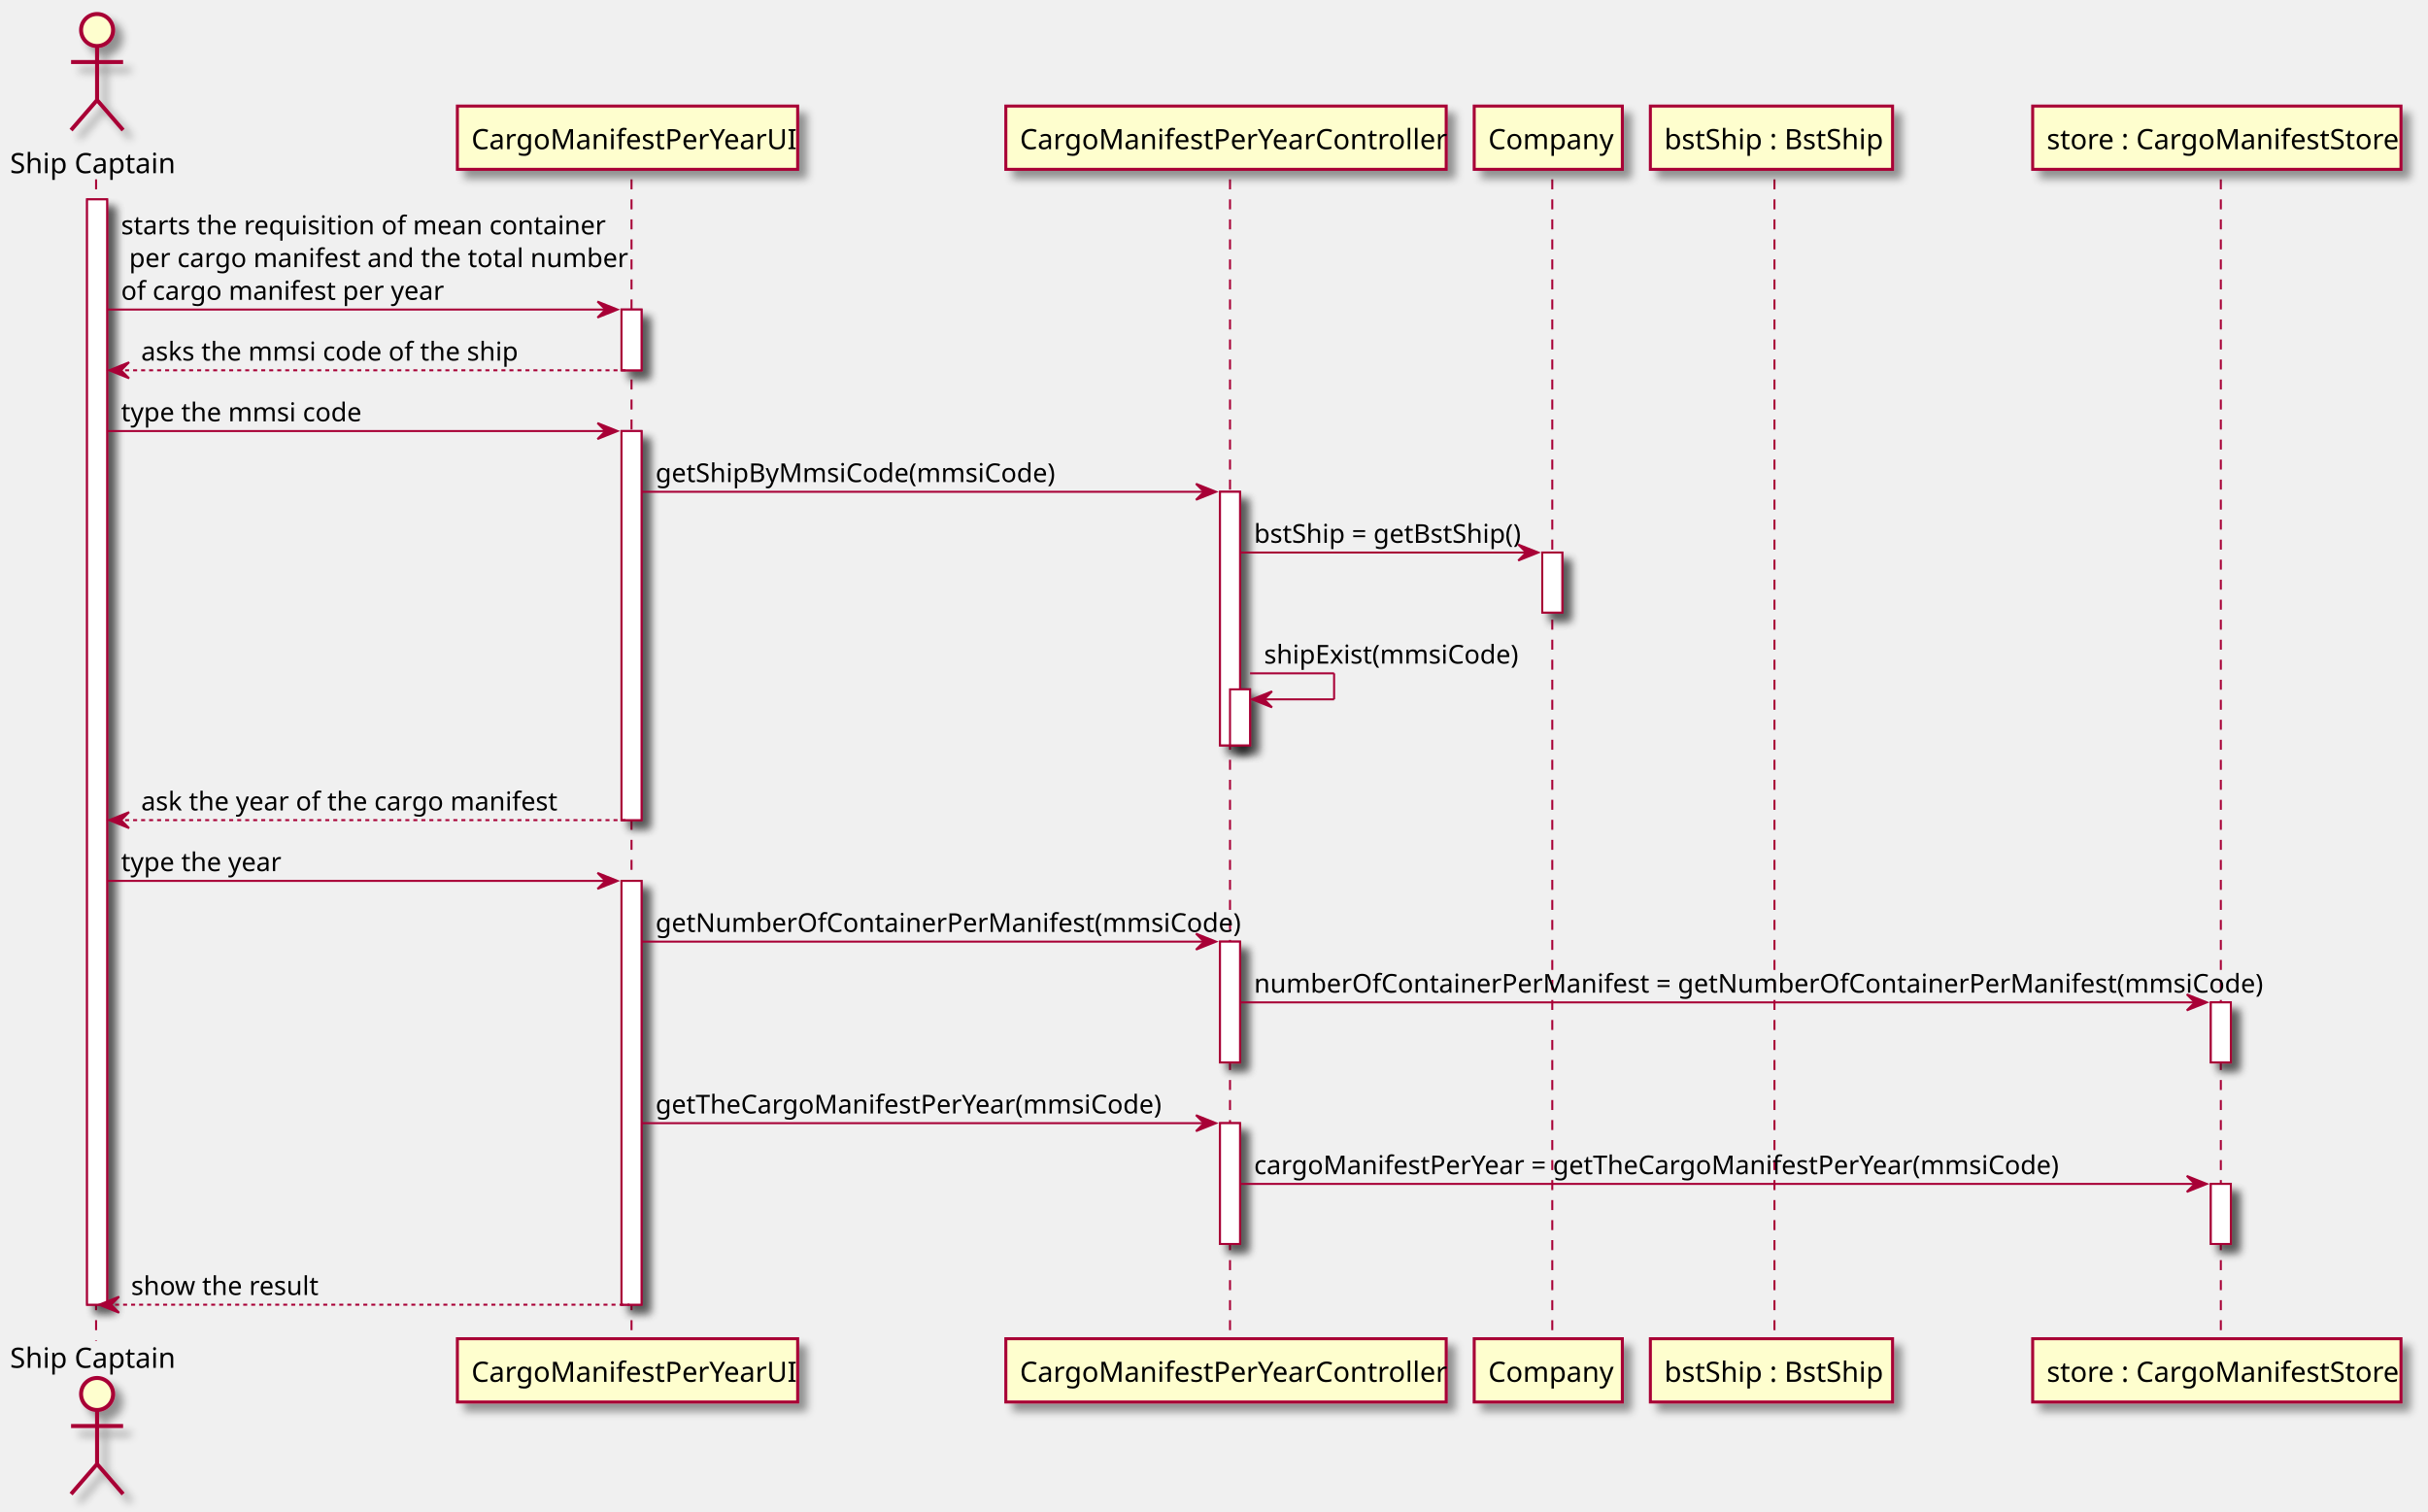
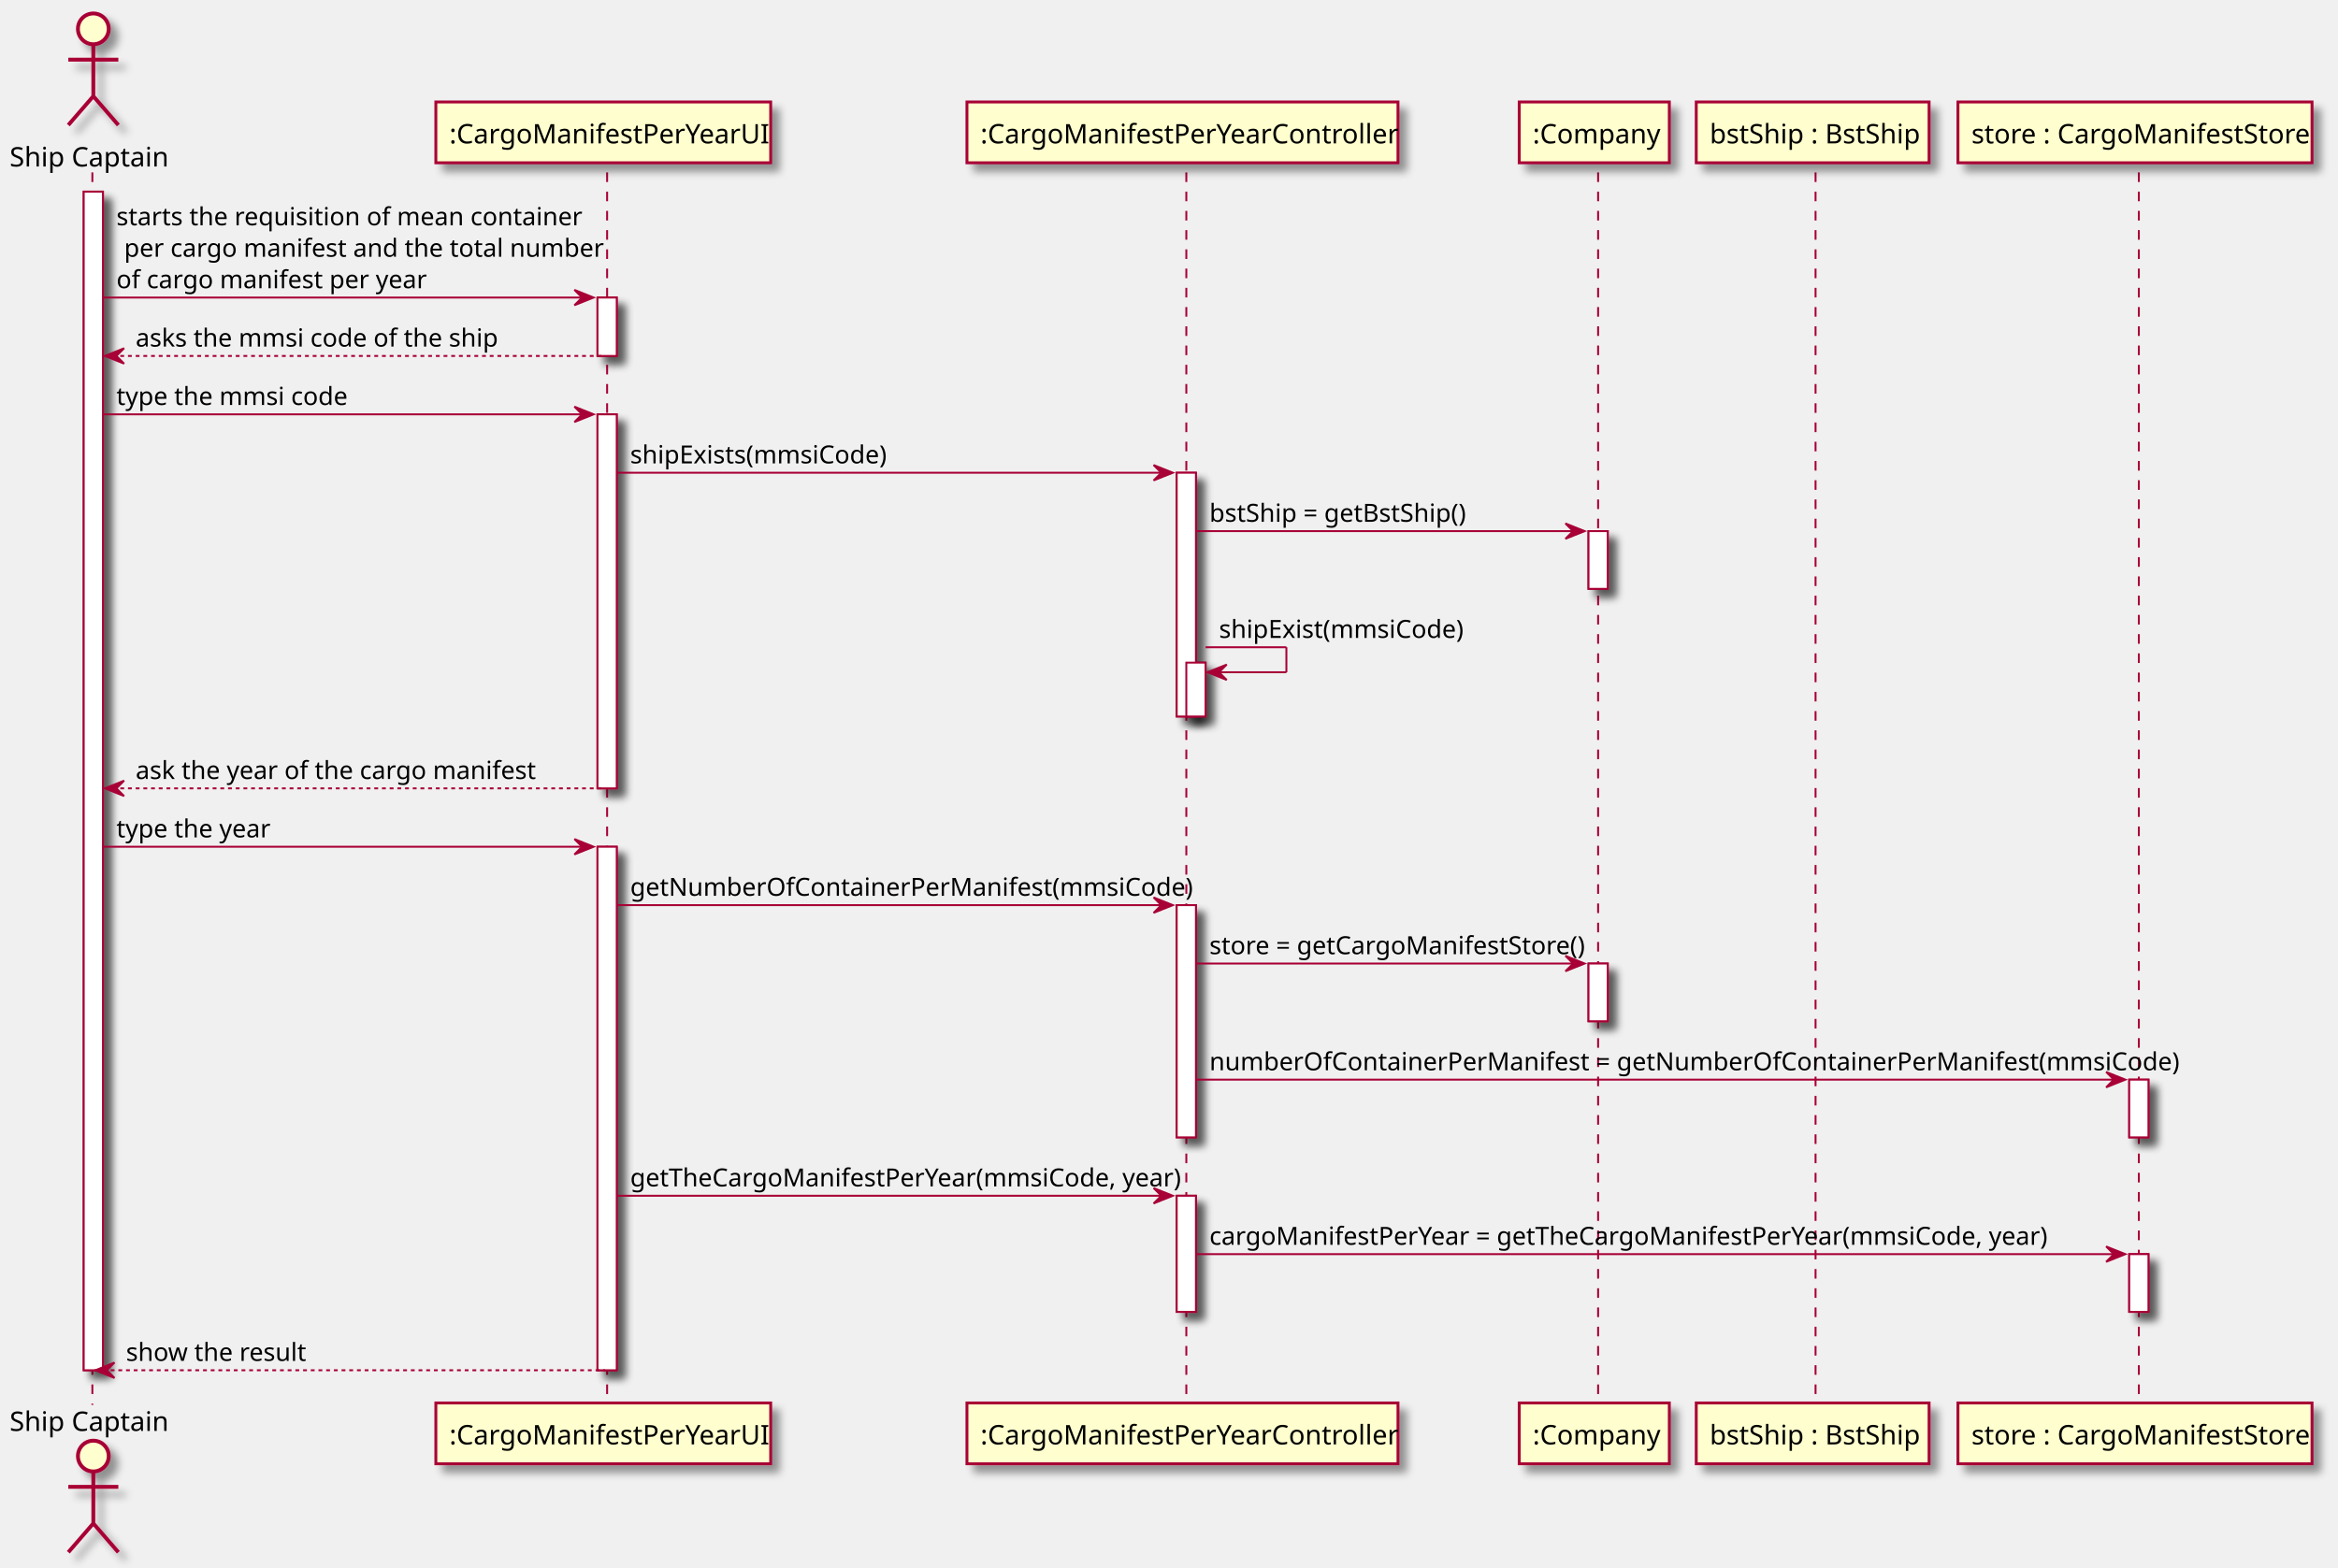
- <svg xmlns="http://www.w3.org/2000/svg" contentScriptType="application/ecmascript" contentStyleType="text/css" height="755px" preserveAspectRatio="none" style="width:1213px;height:755px;background:#FFFFFF;" version="1.1" viewBox="0 0 1213 755" width="1213px" zoomAndPan="magnify">
+ <svg xmlns="http://www.w3.org/2000/svg" contentScriptType="application/ecmascript" contentStyleType="text/css" height="815px" preserveAspectRatio="none" style="width:1215px;height:815px;background:#FFFFFF;" version="1.1" viewBox="0 0 1215 815" width="1215px" zoomAndPan="magnify">
  <defs>
-     <filter height="300%" id="f1uyklpoboz596" width="300%" x="-1" y="-1">
+     <filter height="300%" id="f1u6fid18keqzm" width="300%" x="-1" y="-1">
      <feGaussianBlur result="blurOut" stdDeviation="2.0" />
      <feColorMatrix in="blurOut" result="blurOut2" type="matrix" values="0 0 0 0 0 0 0 0 0 0 0 0 0 0 0 0 0 0 .4 0" />
      <feOffset dx="4.0" dy="4.0" in="blurOut2" result="blurOut3" />
      <feBlend in="SourceGraphic" in2="blurOut3" mode="normal" />
    </filter>
  </defs>
  <g>
-     <rect fill="#FFFFFF" filter="url(#f1uyklpoboz596)" height="552.273" style="stroke:#A80036;stroke-width:1.0;" width="10" x="43.5" y="99.609" />
-     <rect fill="#FFFFFF" filter="url(#f1uyklpoboz596)" height="30.352" style="stroke:#A80036;stroke-width:1.0;" width="10" x="310.5" y="154.664" />
-     <rect fill="#FFFFFF" filter="url(#f1uyklpoboz596)" height="194.406" style="stroke:#A80036;stroke-width:1.0;" width="10" x="310.5" y="215.367" />
-     <rect fill="#FFFFFF" filter="url(#f1uyklpoboz596)" height="211.758" style="stroke:#A80036;stroke-width:1.0;" width="10" x="310.5" y="440.125" />
-     <rect fill="#FFFFFF" filter="url(#f1uyklpoboz596)" height="126.703" style="stroke:#A80036;stroke-width:1.0;" width="10" x="609.5" y="245.719" />
-     <rect fill="#FFFFFF" filter="url(#f1uyklpoboz596)" height="28" style="stroke:#A80036;stroke-width:1.0;" width="10" x="614.5" y="344.422" />
-     <rect fill="#FFFFFF" filter="url(#f1uyklpoboz596)" height="60.352" style="stroke:#A80036;stroke-width:1.0;" width="10" x="609.5" y="470.477" />
-     <rect fill="#FFFFFF" filter="url(#f1uyklpoboz596)" height="60.352" style="stroke:#A80036;stroke-width:1.0;" width="10" x="609.5" y="561.18" />
-     <rect fill="#FFFFFF" filter="url(#f1uyklpoboz596)" height="30" style="stroke:#A80036;stroke-width:1.0;" width="10" x="770.5" y="276.07" />
-     <rect fill="#FFFFFF" filter="url(#f1uyklpoboz596)" height="30" style="stroke:#A80036;stroke-width:1.0;" width="10" x="1104.5" y="500.828" />
-     <rect fill="#FFFFFF" filter="url(#f1uyklpoboz596)" height="30" style="stroke:#A80036;stroke-width:1.0;" width="10" x="1104.5" y="591.531" />
-     <line style="stroke:#A80036;stroke-width:1.0;stroke-dasharray:5.0,5.0;" x1="48" x2="48" y1="89.609" y2="669.883" />
-     <line style="stroke:#A80036;stroke-width:1.0;stroke-dasharray:5.0,5.0;" x1="315.5" x2="315.5" y1="89.609" y2="669.883" />
-     <line style="stroke:#A80036;stroke-width:1.0;stroke-dasharray:5.0,5.0;" x1="614.5" x2="614.5" y1="89.609" y2="669.883" />
-     <line style="stroke:#A80036;stroke-width:1.0;stroke-dasharray:5.0,5.0;" x1="775.5" x2="775.5" y1="89.609" y2="669.883" />
-     <line style="stroke:#A80036;stroke-width:1.0;stroke-dasharray:5.0,5.0;" x1="886.5" x2="886.5" y1="89.609" y2="669.883" />
-     <line style="stroke:#A80036;stroke-width:1.0;stroke-dasharray:5.0,5.0;" x1="1109.5" x2="1109.5" y1="89.609" y2="669.883" />
+     <rect fill="#FFFFFF" filter="url(#f1u6fid18keqzm)" height="612.625" style="stroke:#A80036;stroke-width:1.0;" width="10" x="43.5" y="99.609" />
+     <rect fill="#FFFFFF" filter="url(#f1u6fid18keqzm)" height="30.352" style="stroke:#A80036;stroke-width:1.0;" width="10" x="310.5" y="154.664" />
+     <rect fill="#FFFFFF" filter="url(#f1u6fid18keqzm)" height="194.406" style="stroke:#A80036;stroke-width:1.0;" width="10" x="310.5" y="215.367" />
+     <rect fill="#FFFFFF" filter="url(#f1u6fid18keqzm)" height="272.109" style="stroke:#A80036;stroke-width:1.0;" width="10" x="310.5" y="440.125" />
+     <rect fill="#FFFFFF" filter="url(#f1u6fid18keqzm)" height="126.703" style="stroke:#A80036;stroke-width:1.0;" width="10" x="611.5" y="245.719" />
+     <rect fill="#FFFFFF" filter="url(#f1u6fid18keqzm)" height="28" style="stroke:#A80036;stroke-width:1.0;" width="10" x="616.5" y="344.422" />
+     <rect fill="#FFFFFF" filter="url(#f1u6fid18keqzm)" height="120.703" style="stroke:#A80036;stroke-width:1.0;" width="10" x="611.5" y="470.477" />
+     <rect fill="#FFFFFF" filter="url(#f1u6fid18keqzm)" height="60.352" style="stroke:#A80036;stroke-width:1.0;" width="10" x="611.5" y="621.531" />
+     <rect fill="#FFFFFF" filter="url(#f1u6fid18keqzm)" height="30" style="stroke:#A80036;stroke-width:1.0;" width="10" x="825.5" y="276.07" />
+     <rect fill="#FFFFFF" filter="url(#f1u6fid18keqzm)" height="30" style="stroke:#A80036;stroke-width:1.0;" width="10" x="825.5" y="500.828" />
+     <rect fill="#FFFFFF" filter="url(#f1u6fid18keqzm)" height="30" style="stroke:#A80036;stroke-width:1.0;" width="10" x="1106.5" y="561.18" />
+     <rect fill="#FFFFFF" filter="url(#f1u6fid18keqzm)" height="30" style="stroke:#A80036;stroke-width:1.0;" width="10" x="1106.5" y="651.883" />
+     <line style="stroke:#A80036;stroke-width:1.0;stroke-dasharray:5.0,5.0;" x1="48" x2="48" y1="89.609" y2="730.234" />
+     <line style="stroke:#A80036;stroke-width:1.0;stroke-dasharray:5.0,5.0;" x1="315.5" x2="315.5" y1="89.609" y2="730.234" />
+     <line style="stroke:#A80036;stroke-width:1.0;stroke-dasharray:5.0,5.0;" x1="616.5" x2="616.5" y1="89.609" y2="730.234" />
+     <line style="stroke:#A80036;stroke-width:1.0;stroke-dasharray:5.0,5.0;" x1="830.5" x2="830.5" y1="89.609" y2="730.234" />
+     <line style="stroke:#A80036;stroke-width:1.0;stroke-dasharray:5.0,5.0;" x1="943.5" x2="943.5" y1="89.609" y2="730.234" />
+     <line style="stroke:#A80036;stroke-width:1.0;stroke-dasharray:5.0,5.0;" x1="1111.5" x2="1111.5" y1="89.609" y2="730.234" />
    <text fill="#000000" font-family="sans-serif" font-size="14" lengthAdjust="spacing" textLength="81" x="5" y="86.533">Ship Captain</text>
-     <ellipse cx="48.5" cy="15" fill="#FEFECE" filter="url(#f1uyklpoboz596)" rx="8" ry="8" style="stroke:#A80036;stroke-width:2.0;" />
-     <path d="M48.5,23 L48.5,50 M35.5,31 L61.5,31 M48.5,50 L35.5,65 M48.5,50 L61.5,65 " fill="none" filter="url(#f1uyklpoboz596)" style="stroke:#A80036;stroke-width:2.0;" />
-     <text fill="#000000" font-family="sans-serif" font-size="14" lengthAdjust="spacing" textLength="81" x="5" y="683.416">Ship Captain</text>
-     <ellipse cx="48.5" cy="696.492" fill="#FEFECE" filter="url(#f1uyklpoboz596)" rx="8" ry="8" style="stroke:#A80036;stroke-width:2.0;" />
-     <path d="M48.5,704.492 L48.5,731.492 M35.5,712.492 L61.5,712.492 M48.5,731.492 L35.5,746.492 M48.5,731.492 L61.5,746.492 " fill="none" filter="url(#f1uyklpoboz596)" style="stroke:#A80036;stroke-width:2.0;" />
-     <rect fill="#FEFECE" filter="url(#f1uyklpoboz596)" height="31.609" style="stroke:#A80036;stroke-width:1.5;" width="170" x="228.5" y="53" />
-     <text fill="#000000" font-family="sans-serif" font-size="14" lengthAdjust="spacing" textLength="156" x="235.5" y="74.533">CargoManifestPerYearUI</text>
-     <rect fill="#FEFECE" filter="url(#f1uyklpoboz596)" height="31.609" style="stroke:#A80036;stroke-width:1.5;" width="170" x="228.5" y="668.883" />
-     <text fill="#000000" font-family="sans-serif" font-size="14" lengthAdjust="spacing" textLength="156" x="235.5" y="690.416">CargoManifestPerYearUI</text>
-     <rect fill="#FEFECE" filter="url(#f1uyklpoboz596)" height="31.609" style="stroke:#A80036;stroke-width:1.5;" width="220" x="502.5" y="53" />
-     <text fill="#000000" font-family="sans-serif" font-size="14" lengthAdjust="spacing" textLength="206" x="509.5" y="74.533">CargoManifestPerYearController</text>
-     <rect fill="#FEFECE" filter="url(#f1uyklpoboz596)" height="31.609" style="stroke:#A80036;stroke-width:1.5;" width="220" x="502.5" y="668.883" />
-     <text fill="#000000" font-family="sans-serif" font-size="14" lengthAdjust="spacing" textLength="206" x="509.5" y="690.416">CargoManifestPerYearController</text>
-     <rect fill="#FEFECE" filter="url(#f1uyklpoboz596)" height="31.609" style="stroke:#A80036;stroke-width:1.5;" width="74" x="736.5" y="53" />
-     <text fill="#000000" font-family="sans-serif" font-size="14" lengthAdjust="spacing" textLength="60" x="743.5" y="74.533">Company</text>
-     <rect fill="#FEFECE" filter="url(#f1uyklpoboz596)" height="31.609" style="stroke:#A80036;stroke-width:1.5;" width="74" x="736.5" y="668.883" />
-     <text fill="#000000" font-family="sans-serif" font-size="14" lengthAdjust="spacing" textLength="60" x="743.5" y="690.416">Company</text>
-     <rect fill="#FEFECE" filter="url(#f1uyklpoboz596)" height="31.609" style="stroke:#A80036;stroke-width:1.5;" width="121" x="824.5" y="53" />
-     <text fill="#000000" font-family="sans-serif" font-size="14" lengthAdjust="spacing" textLength="107" x="831.5" y="74.533">bstShip : BstShip</text>
-     <rect fill="#FEFECE" filter="url(#f1uyklpoboz596)" height="31.609" style="stroke:#A80036;stroke-width:1.5;" width="121" x="824.5" y="668.883" />
-     <text fill="#000000" font-family="sans-serif" font-size="14" lengthAdjust="spacing" textLength="107" x="831.5" y="690.416">bstShip : BstShip</text>
-     <rect fill="#FEFECE" filter="url(#f1uyklpoboz596)" height="31.609" style="stroke:#A80036;stroke-width:1.5;" width="184" x="1015.5" y="53" />
-     <text fill="#000000" font-family="sans-serif" font-size="14" lengthAdjust="spacing" textLength="170" x="1022.5" y="74.533">store : CargoManifestStore</text>
-     <rect fill="#FEFECE" filter="url(#f1uyklpoboz596)" height="31.609" style="stroke:#A80036;stroke-width:1.5;" width="184" x="1015.5" y="668.883" />
-     <text fill="#000000" font-family="sans-serif" font-size="14" lengthAdjust="spacing" textLength="170" x="1022.5" y="690.416">store : CargoManifestStore</text>
-     <rect fill="#FFFFFF" filter="url(#f1uyklpoboz596)" height="552.273" style="stroke:#A80036;stroke-width:1.0;" width="10" x="43.5" y="99.609" />
-     <rect fill="#FFFFFF" filter="url(#f1uyklpoboz596)" height="30.352" style="stroke:#A80036;stroke-width:1.0;" width="10" x="310.5" y="154.664" />
-     <rect fill="#FFFFFF" filter="url(#f1uyklpoboz596)" height="194.406" style="stroke:#A80036;stroke-width:1.0;" width="10" x="310.5" y="215.367" />
-     <rect fill="#FFFFFF" filter="url(#f1uyklpoboz596)" height="211.758" style="stroke:#A80036;stroke-width:1.0;" width="10" x="310.5" y="440.125" />
-     <rect fill="#FFFFFF" filter="url(#f1uyklpoboz596)" height="126.703" style="stroke:#A80036;stroke-width:1.0;" width="10" x="609.5" y="245.719" />
-     <rect fill="#FFFFFF" filter="url(#f1uyklpoboz596)" height="28" style="stroke:#A80036;stroke-width:1.0;" width="10" x="614.5" y="344.422" />
-     <rect fill="#FFFFFF" filter="url(#f1uyklpoboz596)" height="60.352" style="stroke:#A80036;stroke-width:1.0;" width="10" x="609.5" y="470.477" />
-     <rect fill="#FFFFFF" filter="url(#f1uyklpoboz596)" height="60.352" style="stroke:#A80036;stroke-width:1.0;" width="10" x="609.5" y="561.18" />
-     <rect fill="#FFFFFF" filter="url(#f1uyklpoboz596)" height="30" style="stroke:#A80036;stroke-width:1.0;" width="10" x="770.5" y="276.07" />
-     <rect fill="#FFFFFF" filter="url(#f1uyklpoboz596)" height="30" style="stroke:#A80036;stroke-width:1.0;" width="10" x="1104.5" y="500.828" />
-     <rect fill="#FFFFFF" filter="url(#f1uyklpoboz596)" height="30" style="stroke:#A80036;stroke-width:1.0;" width="10" x="1104.5" y="591.531" />
+     <ellipse cx="48.5" cy="15" fill="#FEFECE" filter="url(#f1u6fid18keqzm)" rx="8" ry="8" style="stroke:#A80036;stroke-width:2.0;" />
+     <path d="M48.5,23 L48.5,50 M35.5,31 L61.5,31 M48.5,50 L35.5,65 M48.5,50 L61.5,65 " fill="none" filter="url(#f1u6fid18keqzm)" style="stroke:#A80036;stroke-width:2.0;" />
+     <text fill="#000000" font-family="sans-serif" font-size="14" lengthAdjust="spacing" textLength="81" x="5" y="743.768">Ship Captain</text>
+     <ellipse cx="48.5" cy="756.844" fill="#FEFECE" filter="url(#f1u6fid18keqzm)" rx="8" ry="8" style="stroke:#A80036;stroke-width:2.0;" />
+     <path d="M48.5,764.844 L48.5,791.844 M35.5,772.844 L61.5,772.844 M48.5,791.844 L35.5,806.844 M48.5,791.844 L61.5,806.844 " fill="none" filter="url(#f1u6fid18keqzm)" style="stroke:#A80036;stroke-width:2.0;" />
+     <rect fill="#FEFECE" filter="url(#f1u6fid18keqzm)" height="31.609" style="stroke:#A80036;stroke-width:1.5;" width="174" x="226.5" y="53" />
+     <text fill="#000000" font-family="sans-serif" font-size="14" lengthAdjust="spacing" textLength="160" x="233.5" y="74.533">:CargoManifestPerYearUI</text>
+     <rect fill="#FEFECE" filter="url(#f1u6fid18keqzm)" height="31.609" style="stroke:#A80036;stroke-width:1.5;" width="174" x="226.5" y="729.234" />
+     <text fill="#000000" font-family="sans-serif" font-size="14" lengthAdjust="spacing" textLength="160" x="233.5" y="750.768">:CargoManifestPerYearUI</text>
+     <rect fill="#FEFECE" filter="url(#f1u6fid18keqzm)" height="31.609" style="stroke:#A80036;stroke-width:1.5;" width="224" x="502.5" y="53" />
+     <text fill="#000000" font-family="sans-serif" font-size="14" lengthAdjust="spacing" textLength="210" x="509.5" y="74.533">:CargoManifestPerYearController</text>
+     <rect fill="#FEFECE" filter="url(#f1u6fid18keqzm)" height="31.609" style="stroke:#A80036;stroke-width:1.5;" width="224" x="502.5" y="729.234" />
+     <text fill="#000000" font-family="sans-serif" font-size="14" lengthAdjust="spacing" textLength="210" x="509.5" y="750.768">:CargoManifestPerYearController</text>
+     <rect fill="#FEFECE" filter="url(#f1u6fid18keqzm)" height="31.609" style="stroke:#A80036;stroke-width:1.5;" width="78" x="789.5" y="53" />
+     <text fill="#000000" font-family="sans-serif" font-size="14" lengthAdjust="spacing" textLength="64" x="796.5" y="74.533">:Company</text>
+     <rect fill="#FEFECE" filter="url(#f1u6fid18keqzm)" height="31.609" style="stroke:#A80036;stroke-width:1.5;" width="78" x="789.5" y="729.234" />
+     <text fill="#000000" font-family="sans-serif" font-size="14" lengthAdjust="spacing" textLength="64" x="796.5" y="750.768">:Company</text>
+     <rect fill="#FEFECE" filter="url(#f1u6fid18keqzm)" height="31.609" style="stroke:#A80036;stroke-width:1.5;" width="121" x="881.5" y="53" />
+     <text fill="#000000" font-family="sans-serif" font-size="14" lengthAdjust="spacing" textLength="107" x="888.5" y="74.533">bstShip : BstShip</text>
+     <rect fill="#FEFECE" filter="url(#f1u6fid18keqzm)" height="31.609" style="stroke:#A80036;stroke-width:1.5;" width="121" x="881.5" y="729.234" />
+     <text fill="#000000" font-family="sans-serif" font-size="14" lengthAdjust="spacing" textLength="107" x="888.5" y="750.768">bstShip : BstShip</text>
+     <rect fill="#FEFECE" filter="url(#f1u6fid18keqzm)" height="31.609" style="stroke:#A80036;stroke-width:1.5;" width="184" x="1017.5" y="53" />
+     <text fill="#000000" font-family="sans-serif" font-size="14" lengthAdjust="spacing" textLength="170" x="1024.5" y="74.533">store : CargoManifestStore</text>
+     <rect fill="#FEFECE" filter="url(#f1u6fid18keqzm)" height="31.609" style="stroke:#A80036;stroke-width:1.5;" width="184" x="1017.5" y="729.234" />
+     <text fill="#000000" font-family="sans-serif" font-size="14" lengthAdjust="spacing" textLength="170" x="1024.5" y="750.768">store : CargoManifestStore</text>
+     <rect fill="#FFFFFF" filter="url(#f1u6fid18keqzm)" height="612.625" style="stroke:#A80036;stroke-width:1.0;" width="10" x="43.5" y="99.609" />
+     <rect fill="#FFFFFF" filter="url(#f1u6fid18keqzm)" height="30.352" style="stroke:#A80036;stroke-width:1.0;" width="10" x="310.5" y="154.664" />
+     <rect fill="#FFFFFF" filter="url(#f1u6fid18keqzm)" height="194.406" style="stroke:#A80036;stroke-width:1.0;" width="10" x="310.5" y="215.367" />
+     <rect fill="#FFFFFF" filter="url(#f1u6fid18keqzm)" height="272.109" style="stroke:#A80036;stroke-width:1.0;" width="10" x="310.5" y="440.125" />
+     <rect fill="#FFFFFF" filter="url(#f1u6fid18keqzm)" height="126.703" style="stroke:#A80036;stroke-width:1.0;" width="10" x="611.5" y="245.719" />
+     <rect fill="#FFFFFF" filter="url(#f1u6fid18keqzm)" height="28" style="stroke:#A80036;stroke-width:1.0;" width="10" x="616.5" y="344.422" />
+     <rect fill="#FFFFFF" filter="url(#f1u6fid18keqzm)" height="120.703" style="stroke:#A80036;stroke-width:1.0;" width="10" x="611.5" y="470.477" />
+     <rect fill="#FFFFFF" filter="url(#f1u6fid18keqzm)" height="60.352" style="stroke:#A80036;stroke-width:1.0;" width="10" x="611.5" y="621.531" />
+     <rect fill="#FFFFFF" filter="url(#f1u6fid18keqzm)" height="30" style="stroke:#A80036;stroke-width:1.0;" width="10" x="825.5" y="276.07" />
+     <rect fill="#FFFFFF" filter="url(#f1u6fid18keqzm)" height="30" style="stroke:#A80036;stroke-width:1.0;" width="10" x="825.5" y="500.828" />
+     <rect fill="#FFFFFF" filter="url(#f1u6fid18keqzm)" height="30" style="stroke:#A80036;stroke-width:1.0;" width="10" x="1106.5" y="561.18" />
+     <rect fill="#FFFFFF" filter="url(#f1u6fid18keqzm)" height="30" style="stroke:#A80036;stroke-width:1.0;" width="10" x="1106.5" y="651.883" />
    <polygon fill="#A80036" points="298.5,150.664,308.5,154.664,298.5,158.664,302.5,154.664" style="stroke:#A80036;stroke-width:1.0;" />
    <line style="stroke:#A80036;stroke-width:1.0;" x1="53.5" x2="304.5" y1="154.664" y2="154.664" />
    <text fill="#000000" font-family="sans-serif" font-size="13" lengthAdjust="spacing" textLength="225" x="60.5" y="117.105">starts the requisition of mean container</text>
    <text fill="#000000" font-family="sans-serif" font-size="13" lengthAdjust="spacing" textLength="230" x="64.5" y="133.456">per cargo manifest and the total number</text>
    <text fill="#000000" font-family="sans-serif" font-size="13" lengthAdjust="spacing" textLength="150" x="60.5" y="149.808">of cargo manifest per year</text>
    <polygon fill="#A80036" points="64.5,181.016,54.5,185.016,64.5,189.016,60.5,185.016" style="stroke:#A80036;stroke-width:1.0;" />
    <line style="stroke:#A80036;stroke-width:1.0;stroke-dasharray:2.0,2.0;" x1="58.5" x2="314.5" y1="185.016" y2="185.016" />
    <text fill="#000000" font-family="sans-serif" font-size="13" lengthAdjust="spacing" textLength="182" x="70.5" y="180.159">asks the mmsi code of the ship</text>
    <polygon fill="#A80036" points="298.5,211.367,308.5,215.367,298.5,219.367,302.5,215.367" style="stroke:#A80036;stroke-width:1.0;" />
    <line style="stroke:#A80036;stroke-width:1.0;" x1="53.5" x2="304.5" y1="215.367" y2="215.367" />
    <text fill="#000000" font-family="sans-serif" font-size="13" lengthAdjust="spacing" textLength="115" x="60.5" y="210.511">type the mmsi code</text>
-     <polygon fill="#A80036" points="597.5,241.719,607.5,245.719,597.5,249.719,601.5,245.719" style="stroke:#A80036;stroke-width:1.0;" />
-     <line style="stroke:#A80036;stroke-width:1.0;" x1="320.5" x2="603.5" y1="245.719" y2="245.719" />
-     <text fill="#000000" font-family="sans-serif" font-size="13" lengthAdjust="spacing" textLength="192" x="327.5" y="240.862">getShipByMmsiCode(mmsiCode)</text>
-     <polygon fill="#A80036" points="758.5,272.07,768.5,276.07,758.5,280.07,762.5,276.07" style="stroke:#A80036;stroke-width:1.0;" />
-     <line style="stroke:#A80036;stroke-width:1.0;" x1="619.5" x2="764.5" y1="276.07" y2="276.07" />
-     <text fill="#000000" font-family="sans-serif" font-size="13" lengthAdjust="spacing" textLength="132" x="626.5" y="271.214">bstShip = getBstShip()</text>
-     <line style="stroke:#A80036;stroke-width:1.0;" x1="624.5" x2="666.5" y1="336.422" y2="336.422" />
-     <line style="stroke:#A80036;stroke-width:1.0;" x1="666.5" x2="666.5" y1="336.422" y2="349.422" />
-     <line style="stroke:#A80036;stroke-width:1.0;" x1="625.5" x2="666.5" y1="349.422" y2="349.422" />
-     <polygon fill="#A80036" points="635.5,345.422,625.5,349.422,635.5,353.422,631.5,349.422" style="stroke:#A80036;stroke-width:1.0;" />
-     <text fill="#000000" font-family="sans-serif" font-size="13" lengthAdjust="spacing" textLength="124" x="631.5" y="331.565">shipExist(mmsiCode)</text>
+     <polygon fill="#A80036" points="599.5,241.719,609.5,245.719,599.5,249.719,603.5,245.719" style="stroke:#A80036;stroke-width:1.0;" />
+     <line style="stroke:#A80036;stroke-width:1.0;" x1="320.5" x2="605.5" y1="245.719" y2="245.719" />
+     <text fill="#000000" font-family="sans-serif" font-size="13" lengthAdjust="spacing" textLength="131" x="327.5" y="240.862">shipExists(mmsiCode)</text>
+     <polygon fill="#A80036" points="813.5,272.07,823.5,276.07,813.5,280.07,817.5,276.07" style="stroke:#A80036;stroke-width:1.0;" />
+     <line style="stroke:#A80036;stroke-width:1.0;" x1="621.5" x2="819.5" y1="276.07" y2="276.07" />
+     <text fill="#000000" font-family="sans-serif" font-size="13" lengthAdjust="spacing" textLength="132" x="628.5" y="271.214">bstShip = getBstShip()</text>
+     <line style="stroke:#A80036;stroke-width:1.0;" x1="626.5" x2="668.5" y1="336.422" y2="336.422" />
+     <line style="stroke:#A80036;stroke-width:1.0;" x1="668.5" x2="668.5" y1="336.422" y2="349.422" />
+     <line style="stroke:#A80036;stroke-width:1.0;" x1="627.5" x2="668.5" y1="349.422" y2="349.422" />
+     <polygon fill="#A80036" points="637.5,345.422,627.5,349.422,637.5,353.422,633.5,349.422" style="stroke:#A80036;stroke-width:1.0;" />
+     <text fill="#000000" font-family="sans-serif" font-size="13" lengthAdjust="spacing" textLength="124" x="633.5" y="331.565">shipExist(mmsiCode)</text>
    <polygon fill="#A80036" points="64.5,405.773,54.5,409.773,64.5,413.773,60.5,409.773" style="stroke:#A80036;stroke-width:1.0;" />
    <line style="stroke:#A80036;stroke-width:1.0;stroke-dasharray:2.0,2.0;" x1="58.5" x2="314.5" y1="409.773" y2="409.773" />
    <text fill="#000000" font-family="sans-serif" font-size="13" lengthAdjust="spacing" textLength="197" x="70.5" y="404.917">ask the year of the cargo manifest</text>
    <polygon fill="#A80036" points="298.5,436.125,308.5,440.125,298.5,444.125,302.5,440.125" style="stroke:#A80036;stroke-width:1.0;" />
    <line style="stroke:#A80036;stroke-width:1.0;" x1="53.5" x2="304.5" y1="440.125" y2="440.125" />
    <text fill="#000000" font-family="sans-serif" font-size="13" lengthAdjust="spacing" textLength="76" x="60.5" y="435.269">type the year</text>
-     <polygon fill="#A80036" points="597.5,466.477,607.5,470.477,597.5,474.477,601.5,470.477" style="stroke:#A80036;stroke-width:1.0;" />
-     <line style="stroke:#A80036;stroke-width:1.0;" x1="320.5" x2="603.5" y1="470.477" y2="470.477" />
+     <polygon fill="#A80036" points="599.5,466.477,609.5,470.477,599.5,474.477,603.5,470.477" style="stroke:#A80036;stroke-width:1.0;" />
+     <line style="stroke:#A80036;stroke-width:1.0;" x1="320.5" x2="605.5" y1="470.477" y2="470.477" />
    <text fill="#000000" font-family="sans-serif" font-size="13" lengthAdjust="spacing" textLength="270" x="327.5" y="465.62">getNumberOfContainerPerManifest(mmsiCode)</text>
-     <polygon fill="#A80036" points="1092.5,496.828,1102.5,500.828,1092.5,504.828,1096.5,500.828" style="stroke:#A80036;stroke-width:1.0;" />
-     <line style="stroke:#A80036;stroke-width:1.0;" x1="619.5" x2="1098.5" y1="500.828" y2="500.828" />
-     <text fill="#000000" font-family="sans-serif" font-size="13" lengthAdjust="spacing" textLength="466" x="626.5" y="495.972">numberOfContainerPerManifest = getNumberOfContainerPerManifest(mmsiCode)</text>
-     <polygon fill="#A80036" points="597.5,557.18,607.5,561.18,597.5,565.18,601.5,561.18" style="stroke:#A80036;stroke-width:1.0;" />
-     <line style="stroke:#A80036;stroke-width:1.0;" x1="320.5" x2="603.5" y1="561.18" y2="561.18" />
-     <text fill="#000000" font-family="sans-serif" font-size="13" lengthAdjust="spacing" textLength="239" x="327.5" y="556.323">getTheCargoManifestPerYear(mmsiCode)</text>
-     <polygon fill="#A80036" points="1092.5,587.531,1102.5,591.531,1092.5,595.531,1096.5,591.531" style="stroke:#A80036;stroke-width:1.0;" />
-     <line style="stroke:#A80036;stroke-width:1.0;" x1="619.5" x2="1098.5" y1="591.531" y2="591.531" />
-     <text fill="#000000" font-family="sans-serif" font-size="13" lengthAdjust="spacing" textLength="383" x="626.5" y="586.675">cargoManifestPerYear = getTheCargoManifestPerYear(mmsiCode)</text>
-     <polygon fill="#A80036" points="59.5,647.883,49.5,651.883,59.5,655.883,55.5,651.883" style="stroke:#A80036;stroke-width:1.0;" />
-     <line style="stroke:#A80036;stroke-width:1.0;stroke-dasharray:2.0,2.0;" x1="53.5" x2="314.5" y1="651.883" y2="651.883" />
-     <text fill="#000000" font-family="sans-serif" font-size="13" lengthAdjust="spacing" textLength="88" x="65.5" y="647.026">show the result</text>
+     <polygon fill="#A80036" points="813.5,496.828,823.5,500.828,813.5,504.828,817.5,500.828" style="stroke:#A80036;stroke-width:1.0;" />
+     <line style="stroke:#A80036;stroke-width:1.0;" x1="621.5" x2="819.5" y1="500.828" y2="500.828" />
+     <text fill="#000000" font-family="sans-serif" font-size="13" lengthAdjust="spacing" textLength="185" x="628.5" y="495.972">store = getCargoManifestStore()</text>
+     <polygon fill="#A80036" points="1094.5,557.18,1104.5,561.18,1094.5,565.18,1098.5,561.18" style="stroke:#A80036;stroke-width:1.0;" />
+     <line style="stroke:#A80036;stroke-width:1.0;" x1="621.5" x2="1100.5" y1="561.18" y2="561.18" />
+     <text fill="#000000" font-family="sans-serif" font-size="13" lengthAdjust="spacing" textLength="466" x="628.5" y="556.323">numberOfContainerPerManifest = getNumberOfContainerPerManifest(mmsiCode)</text>
+     <polygon fill="#A80036" points="599.5,617.531,609.5,621.531,599.5,625.531,603.5,621.531" style="stroke:#A80036;stroke-width:1.0;" />
+     <line style="stroke:#A80036;stroke-width:1.0;" x1="320.5" x2="605.5" y1="621.531" y2="621.531" />
+     <text fill="#000000" font-family="sans-serif" font-size="13" lengthAdjust="spacing" textLength="272" x="327.5" y="616.675">getTheCargoManifestPerYear(mmsiCode, year)</text>
+     <polygon fill="#A80036" points="1094.5,647.883,1104.5,651.883,1094.5,655.883,1098.5,651.883" style="stroke:#A80036;stroke-width:1.0;" />
+     <line style="stroke:#A80036;stroke-width:1.0;" x1="621.5" x2="1100.5" y1="651.883" y2="651.883" />
+     <text fill="#000000" font-family="sans-serif" font-size="13" lengthAdjust="spacing" textLength="416" x="628.5" y="647.026">cargoManifestPerYear = getTheCargoManifestPerYear(mmsiCode, year)</text>
+     <polygon fill="#A80036" points="59.5,708.234,49.5,712.234,59.5,716.234,55.5,712.234" style="stroke:#A80036;stroke-width:1.0;" />
+     <line style="stroke:#A80036;stroke-width:1.0;stroke-dasharray:2.0,2.0;" x1="53.5" x2="314.5" y1="712.234" y2="712.234" />
+     <text fill="#000000" font-family="sans-serif" font-size="13" lengthAdjust="spacing" textLength="88" x="65.5" y="707.378">show the result</text>
  </g>
</svg>
